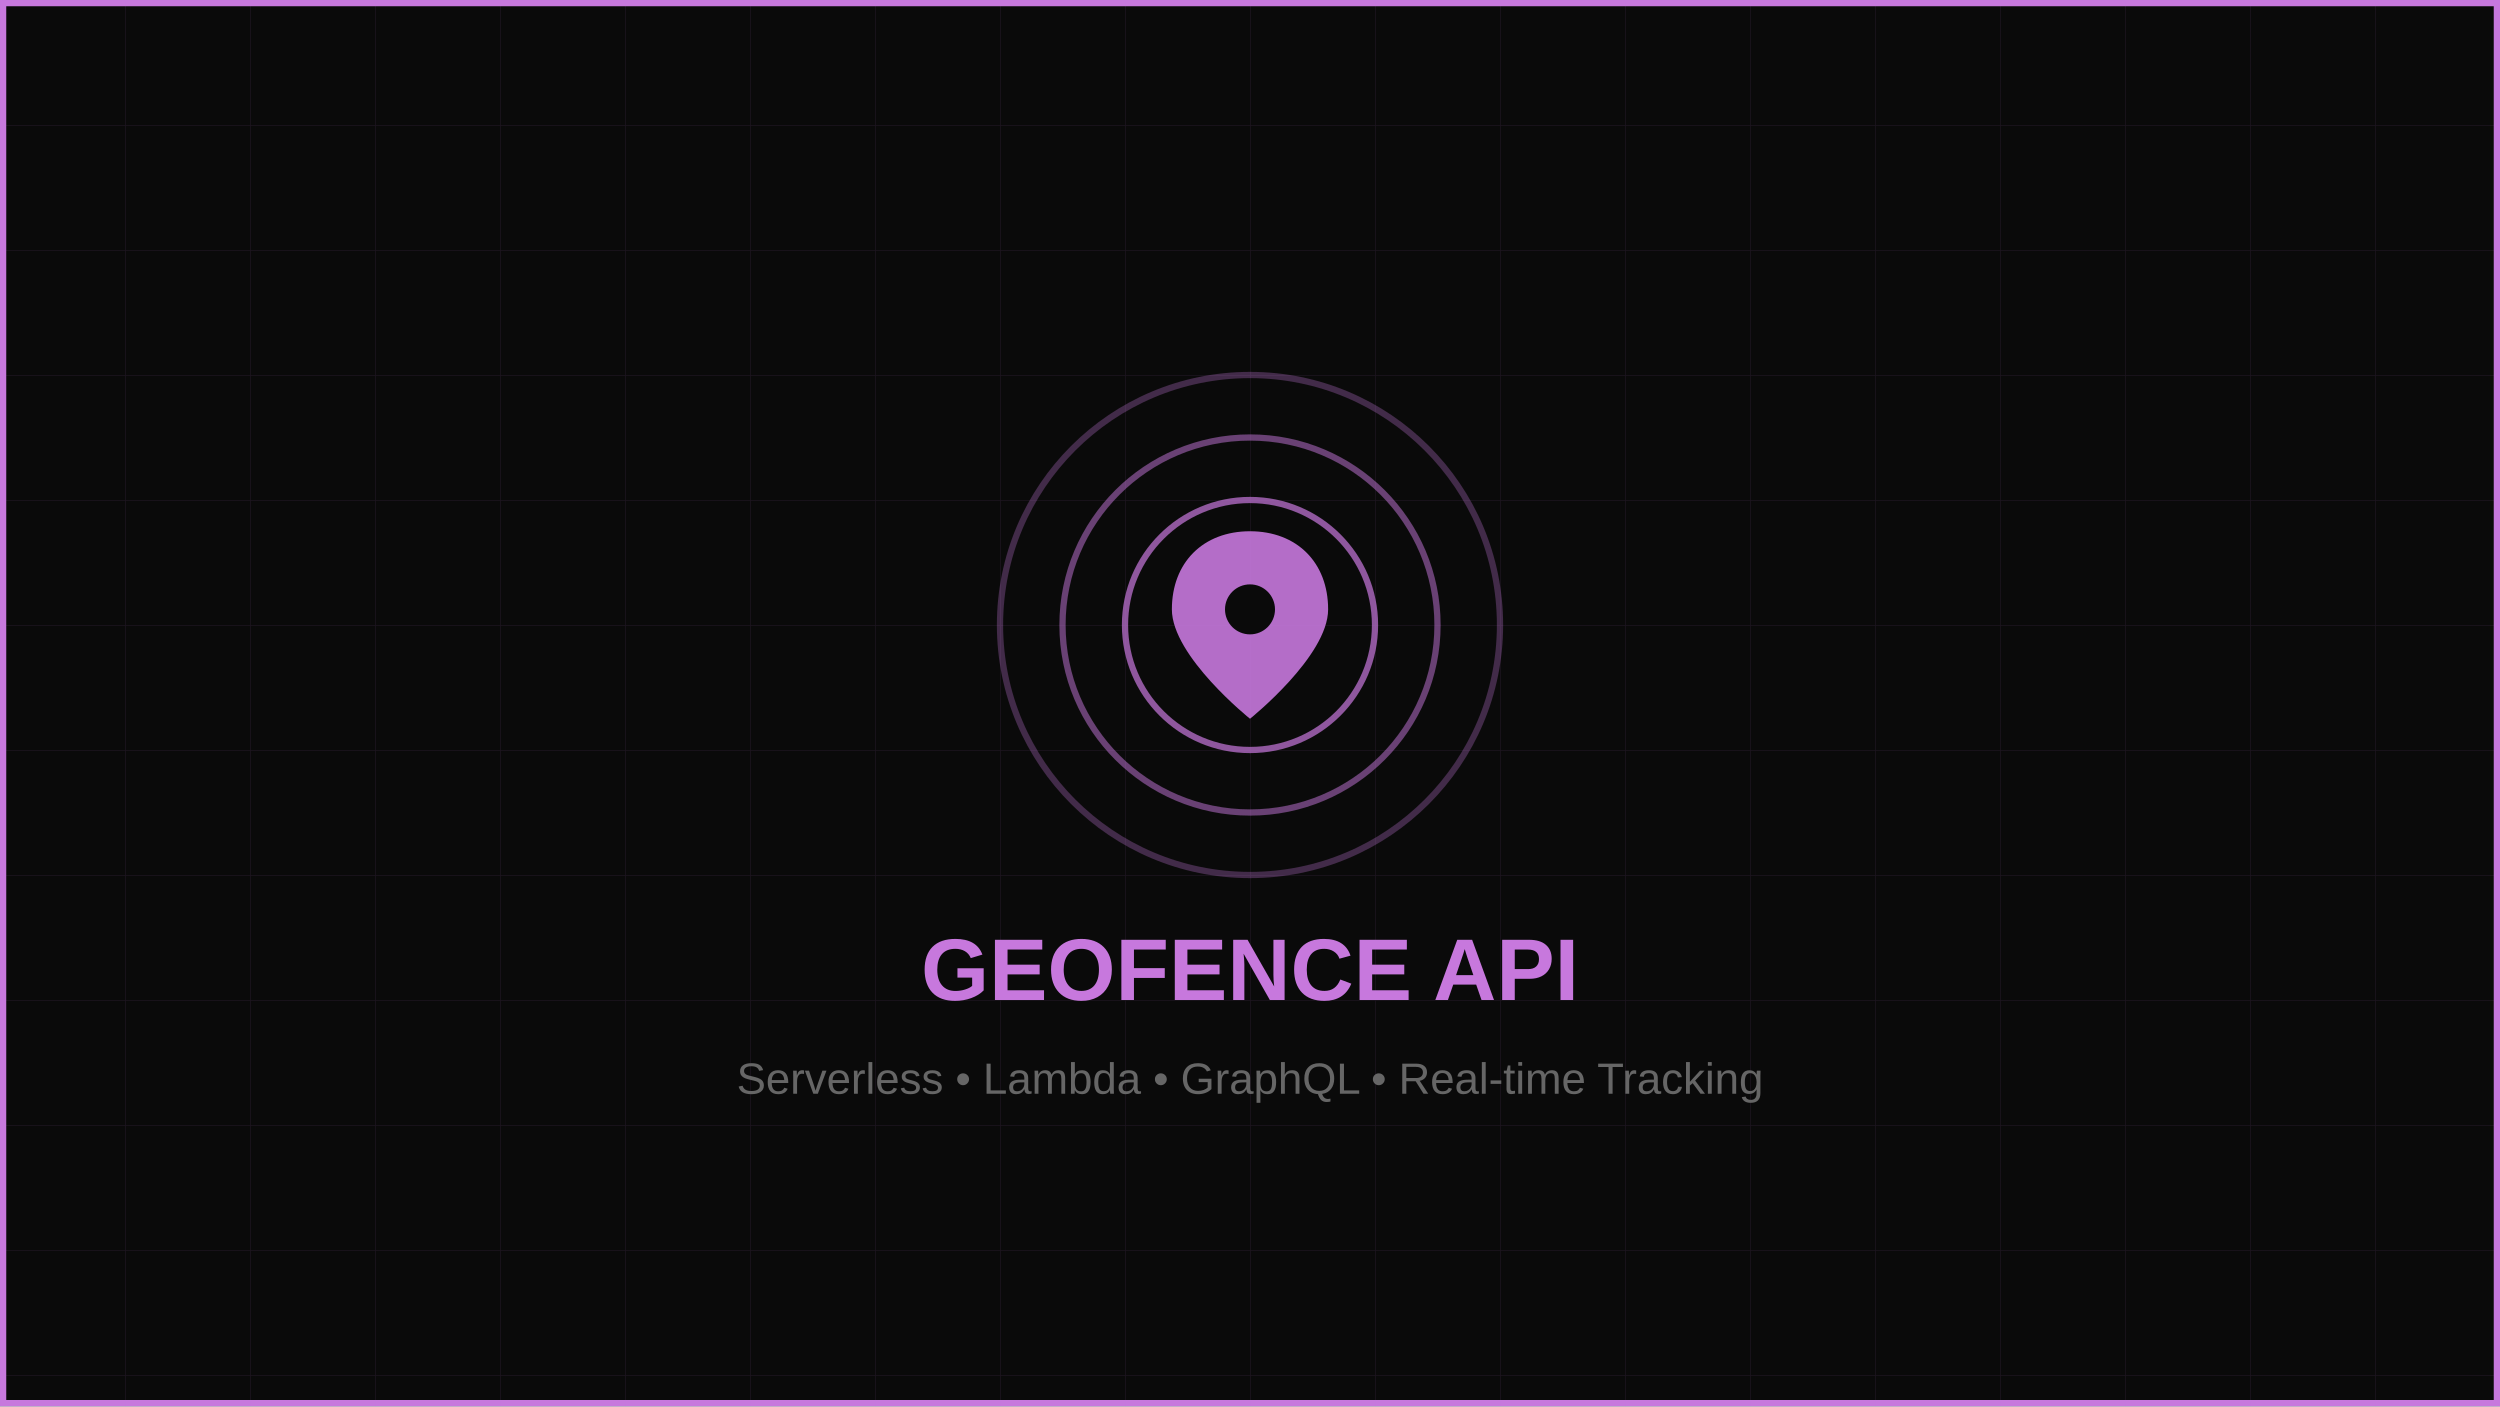
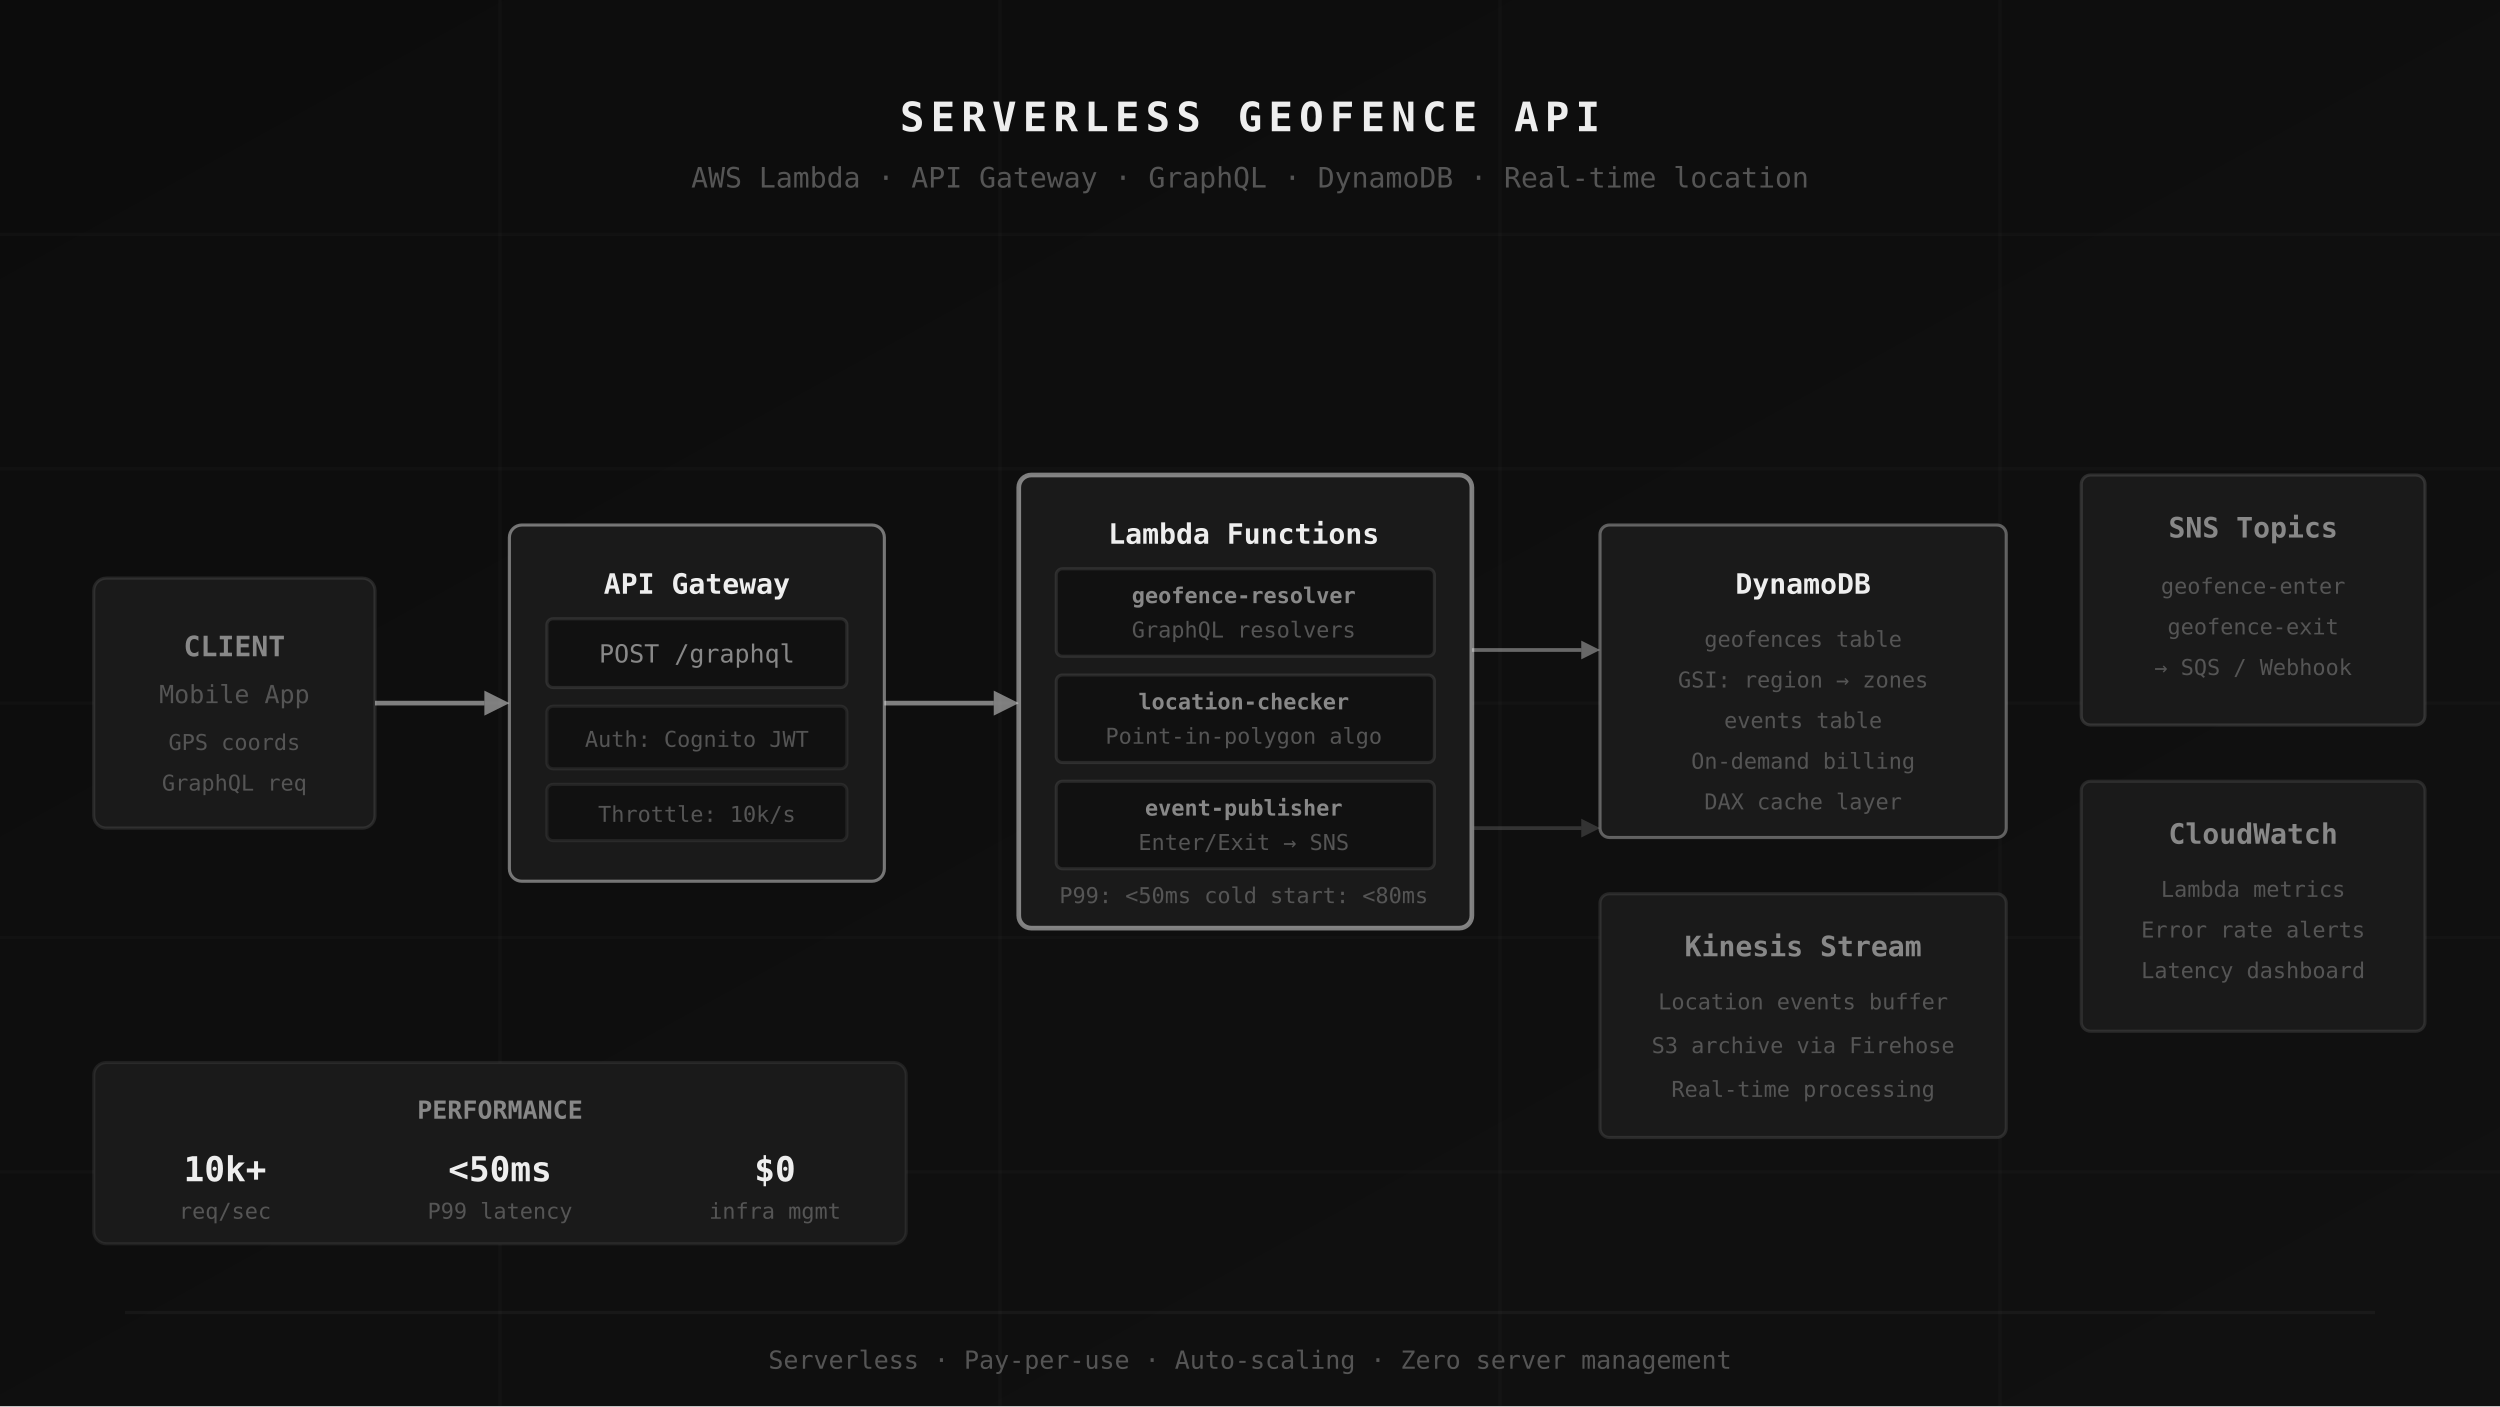
- <svg xmlns="http://www.w3.org/2000/svg" width="800" height="450" viewBox="0 0 800 450" fill="none">
-   <rect width="800" height="450" fill="#0A0A0A" />
-   <rect x="1" y="1" width="798" height="448" stroke="#C778DD" stroke-width="2" />
+ <svg xmlns="http://www.w3.org/2000/svg" viewBox="0 0 800 450" width="800" height="450">
  <defs>
-     <pattern id="grid" width="40" height="40" patternUnits="userSpaceOnUse">
-       <path d="M 40 0 L 0 0 0 40" fill="none" stroke="#C778DD" stroke-width="0.5" opacity="0.1" />
-     </pattern>
+     <linearGradient id="bg" x1="0%" y1="0%" x2="100%" y2="100%">
+       <stop offset="0%" style="stop-color:#0C0C0C" />
+       <stop offset="100%" style="stop-color:#111111" />
+     </linearGradient>
  </defs>
-   <rect width="800" height="450" fill="url(#grid)" />
-   <g transform="translate(400, 200)">
-     <circle cx="0" cy="0" r="80" fill="none" stroke="#C778DD" stroke-width="2" opacity="0.3" />
-     <circle cx="0" cy="0" r="60" fill="none" stroke="#C778DD" stroke-width="2" opacity="0.5" />
-     <circle cx="0" cy="0" r="40" fill="none" stroke="#C778DD" stroke-width="2" opacity="0.7" />
-     <path d="M0 -30 C-15 -30 -25 -20 -25 -5 C-25 10 0 30 0 30 C0 30 25 10 25 -5 C25 -20 15 -30 0 -30 Z" fill="#C778DD" opacity="0.9" />
-     <circle cx="0" cy="-5" r="8" fill="#0A0A0A" />
+   <rect width="800" height="450" fill="url(#bg)" />
+   <g stroke="#888888" stroke-opacity="0.04" stroke-width="1">
+     <line x1="0" y1="75" x2="800" y2="75" />
+     <line x1="0" y1="150" x2="800" y2="150" />
+     <line x1="0" y1="225" x2="800" y2="225" />
+     <line x1="0" y1="300" x2="800" y2="300" />
+     <line x1="0" y1="375" x2="800" y2="375" />
+     <line x1="160" y1="0" x2="160" y2="450" />
+     <line x1="320" y1="0" x2="320" y2="450" />
+     <line x1="480" y1="0" x2="480" y2="450" />
+     <line x1="640" y1="0" x2="640" y2="450" />
  </g>
-   <text x="400" y="320" font-family="Arial, sans-serif" font-size="28" font-weight="700" fill="#C778DD" text-anchor="middle">GEOFENCE API</text>
-   <text x="400" y="350" font-family="Arial, sans-serif" font-size="14" fill="#666" text-anchor="middle">Serverless • Lambda • GraphQL • Real-time Tracking</text>
+   <text x="400" y="42" text-anchor="middle" fill="#EEEEEE" font-family="monospace" font-size="13" font-weight="700" letter-spacing="2">SERVERLESS GEOFENCE API</text>
+   <text x="400" y="60" text-anchor="middle" fill="#555555" font-family="monospace" font-size="9">AWS Lambda · API Gateway · GraphQL · DynamoDB · Real-time location</text>
+   <rect x="30" y="185" width="90" height="80" rx="4" fill="#1A1A1A" stroke="#888888" stroke-opacity="0.2" stroke-width="1" />
+   <text x="75" y="210" text-anchor="middle" fill="#888888" font-family="monospace" font-size="9" font-weight="600">CLIENT</text>
+   <text x="75" y="225" text-anchor="middle" fill="#555555" font-family="monospace" font-size="8">Mobile App</text>
+   <text x="75" y="240" text-anchor="middle" fill="#555555" font-family="monospace" font-size="7">GPS coords</text>
+   <text x="75" y="253" text-anchor="middle" fill="#555555" font-family="monospace" font-size="7">GraphQL req</text>
+   <line x1="120" y1="225" x2="155" y2="225" stroke="#EEEEEE" stroke-opacity="0.5" stroke-width="1.5" />
+   <polygon points="155,221 163,225 155,229" fill="#EEEEEE" fill-opacity="0.5" />
+   <rect x="163" y="168" width="120" height="114" rx="4" fill="#1A1A1A" stroke="#EEEEEE" stroke-opacity="0.45" stroke-width="1" />
+   <text x="223" y="190" text-anchor="middle" fill="#EEEEEE" font-family="monospace" font-size="9" font-weight="600">API Gateway</text>
+   <rect x="175" y="198" width="96" height="22" rx="2" fill="#111111" stroke="#888888" stroke-opacity="0.2" stroke-width="1" />
+   <text x="223" y="212" text-anchor="middle" fill="#888888" font-family="monospace" font-size="8">POST /graphql</text>
+   <rect x="175" y="226" width="96" height="20" rx="2" fill="#111111" stroke="#888888" stroke-opacity="0.15" stroke-width="1" />
+   <text x="223" y="239" text-anchor="middle" fill="#555555" font-family="monospace" font-size="7">Auth: Cognito JWT</text>
+   <rect x="175" y="251" width="96" height="18" rx="2" fill="#111111" stroke="#888888" stroke-opacity="0.15" stroke-width="1" />
+   <text x="223" y="263" text-anchor="middle" fill="#555555" font-family="monospace" font-size="7">Throttle: 10k/s</text>
+   <line x1="283" y1="225" x2="318" y2="225" stroke="#EEEEEE" stroke-opacity="0.5" stroke-width="1.5" />
+   <polygon points="318,221 326,225 318,229" fill="#EEEEEE" fill-opacity="0.5" />
+   <rect x="326" y="152" width="145" height="145" rx="4" fill="#1A1A1A" stroke="#EEEEEE" stroke-opacity="0.5" stroke-width="1.5" />
+   <text x="398" y="174" text-anchor="middle" fill="#EEEEEE" font-family="monospace" font-size="9" font-weight="600">Lambda Functions</text>
+   <rect x="338" y="182" width="121" height="28" rx="2" fill="#111111" stroke="#888888" stroke-opacity="0.2" stroke-width="1" />
+   <text x="398" y="193" text-anchor="middle" fill="#888888" font-family="monospace" font-size="7" font-weight="600">geofence-resolver</text>
+   <text x="398" y="204" text-anchor="middle" fill="#555555" font-family="monospace" font-size="7">GraphQL resolvers</text>
+   <rect x="338" y="216" width="121" height="28" rx="2" fill="#111111" stroke="#888888" stroke-opacity="0.2" stroke-width="1" />
+   <text x="398" y="227" text-anchor="middle" fill="#888888" font-family="monospace" font-size="7" font-weight="600">location-checker</text>
+   <text x="398" y="238" text-anchor="middle" fill="#555555" font-family="monospace" font-size="7">Point-in-polygon algo</text>
+   <rect x="338" y="250" width="121" height="28" rx="2" fill="#111111" stroke="#888888" stroke-opacity="0.2" stroke-width="1" />
+   <text x="398" y="261" text-anchor="middle" fill="#888888" font-family="monospace" font-size="7" font-weight="600">event-publisher</text>
+   <text x="398" y="272" text-anchor="middle" fill="#555555" font-family="monospace" font-size="7">Enter/Exit → SNS</text>
+   <text x="398" y="289" text-anchor="middle" fill="#555555" font-family="monospace" font-size="7">P99: &lt;50ms cold start: &lt;80ms</text>
+   <line x1="471" y1="208" x2="506" y2="208" stroke="#EEEEEE" stroke-opacity="0.4" stroke-width="1.2" />
+   <polygon points="506,205 512,208 506,211" fill="#EEEEEE" fill-opacity="0.4" />
+   <line x1="471" y1="265" x2="506" y2="265" stroke="#888888" stroke-opacity="0.3" stroke-width="1.2" />
+   <polygon points="506,262 512,265 506,268" fill="#888888" fill-opacity="0.3" />
+   <rect x="512" y="168" width="130" height="100" rx="3" fill="#1A1A1A" stroke="#EEEEEE" stroke-opacity="0.35" stroke-width="1" />
+   <text x="577" y="190" text-anchor="middle" fill="#EEEEEE" font-family="monospace" font-size="9" font-weight="600">DynamoDB</text>
+   <text x="577" y="207" text-anchor="middle" fill="#555555" font-family="monospace" font-size="7">geofences table</text>
+   <text x="577" y="220" text-anchor="middle" fill="#555555" font-family="monospace" font-size="7">GSI: region → zones</text>
+   <text x="577" y="233" text-anchor="middle" fill="#555555" font-family="monospace" font-size="7">events table</text>
+   <text x="577" y="246" text-anchor="middle" fill="#555555" font-family="monospace" font-size="7">On-demand billing</text>
+   <text x="577" y="259" text-anchor="middle" fill="#555555" font-family="monospace" font-size="7">DAX cache layer</text>
+   <rect x="512" y="286" width="130" height="78" rx="3" fill="#1A1A1A" stroke="#888888" stroke-opacity="0.2" stroke-width="1" />
+   <text x="577" y="306" text-anchor="middle" fill="#888888" font-family="monospace" font-size="9" font-weight="600">Kinesis Stream</text>
+   <text x="577" y="323" text-anchor="middle" fill="#555555" font-family="monospace" font-size="7">Location events buffer</text>
+   <text x="577" y="337" text-anchor="middle" fill="#555555" font-family="monospace" font-size="7">S3 archive via Firehose</text>
+   <text x="577" y="351" text-anchor="middle" fill="#555555" font-family="monospace" font-size="7">Real-time processing</text>
+   <rect x="666" y="152" width="110" height="80" rx="3" fill="#1A1A1A" stroke="#888888" stroke-opacity="0.25" stroke-width="1" />
+   <text x="721" y="172" text-anchor="middle" fill="#888888" font-family="monospace" font-size="9" font-weight="600">SNS Topics</text>
+   <text x="721" y="190" text-anchor="middle" fill="#555555" font-family="monospace" font-size="7">geofence-enter</text>
+   <text x="721" y="203" text-anchor="middle" fill="#555555" font-family="monospace" font-size="7">geofence-exit</text>
+   <text x="721" y="216" text-anchor="middle" fill="#555555" font-family="monospace" font-size="7">→ SQS / Webhook</text>
+   <rect x="666" y="250" width="110" height="80" rx="3" fill="#1A1A1A" stroke="#888888" stroke-opacity="0.2" stroke-width="1" />
+   <text x="721" y="270" text-anchor="middle" fill="#888888" font-family="monospace" font-size="9" font-weight="600">CloudWatch</text>
+   <text x="721" y="287" text-anchor="middle" fill="#555555" font-family="monospace" font-size="7">Lambda metrics</text>
+   <text x="721" y="300" text-anchor="middle" fill="#555555" font-family="monospace" font-size="7">Error rate alerts</text>
+   <text x="721" y="313" text-anchor="middle" fill="#555555" font-family="monospace" font-size="7">Latency dashboard</text>
+   <rect x="30" y="340" width="260" height="58" rx="4" fill="#1A1A1A" stroke="#888888" stroke-opacity="0.15" stroke-width="1" />
+   <text x="160" y="358" text-anchor="middle" fill="#888888" font-family="monospace" font-size="8" font-weight="600">PERFORMANCE</text>
+   <text x="72" y="378" text-anchor="middle" fill="#EEEEEE" font-family="monospace" font-size="11" font-weight="700">10k+</text>
+   <text x="72" y="390" text-anchor="middle" fill="#555555" font-family="monospace" font-size="7">req/sec</text>
+   <text x="160" y="378" text-anchor="middle" fill="#EEEEEE" font-family="monospace" font-size="11" font-weight="700">&lt;50ms</text>
+   <text x="160" y="390" text-anchor="middle" fill="#555555" font-family="monospace" font-size="7">P99 latency</text>
+   <text x="248" y="378" text-anchor="middle" fill="#EEEEEE" font-family="monospace" font-size="11" font-weight="700">$0</text>
+   <text x="248" y="390" text-anchor="middle" fill="#555555" font-family="monospace" font-size="7">infra mgmt</text>
+   <line x1="40" y1="420" x2="760" y2="420" stroke="#888888" stroke-opacity="0.08" stroke-width="1" />
+   <text x="400" y="438" text-anchor="middle" fill="#555555" font-family="monospace" font-size="8">Serverless · Pay-per-use · Auto-scaling · Zero server management</text>
</svg>
